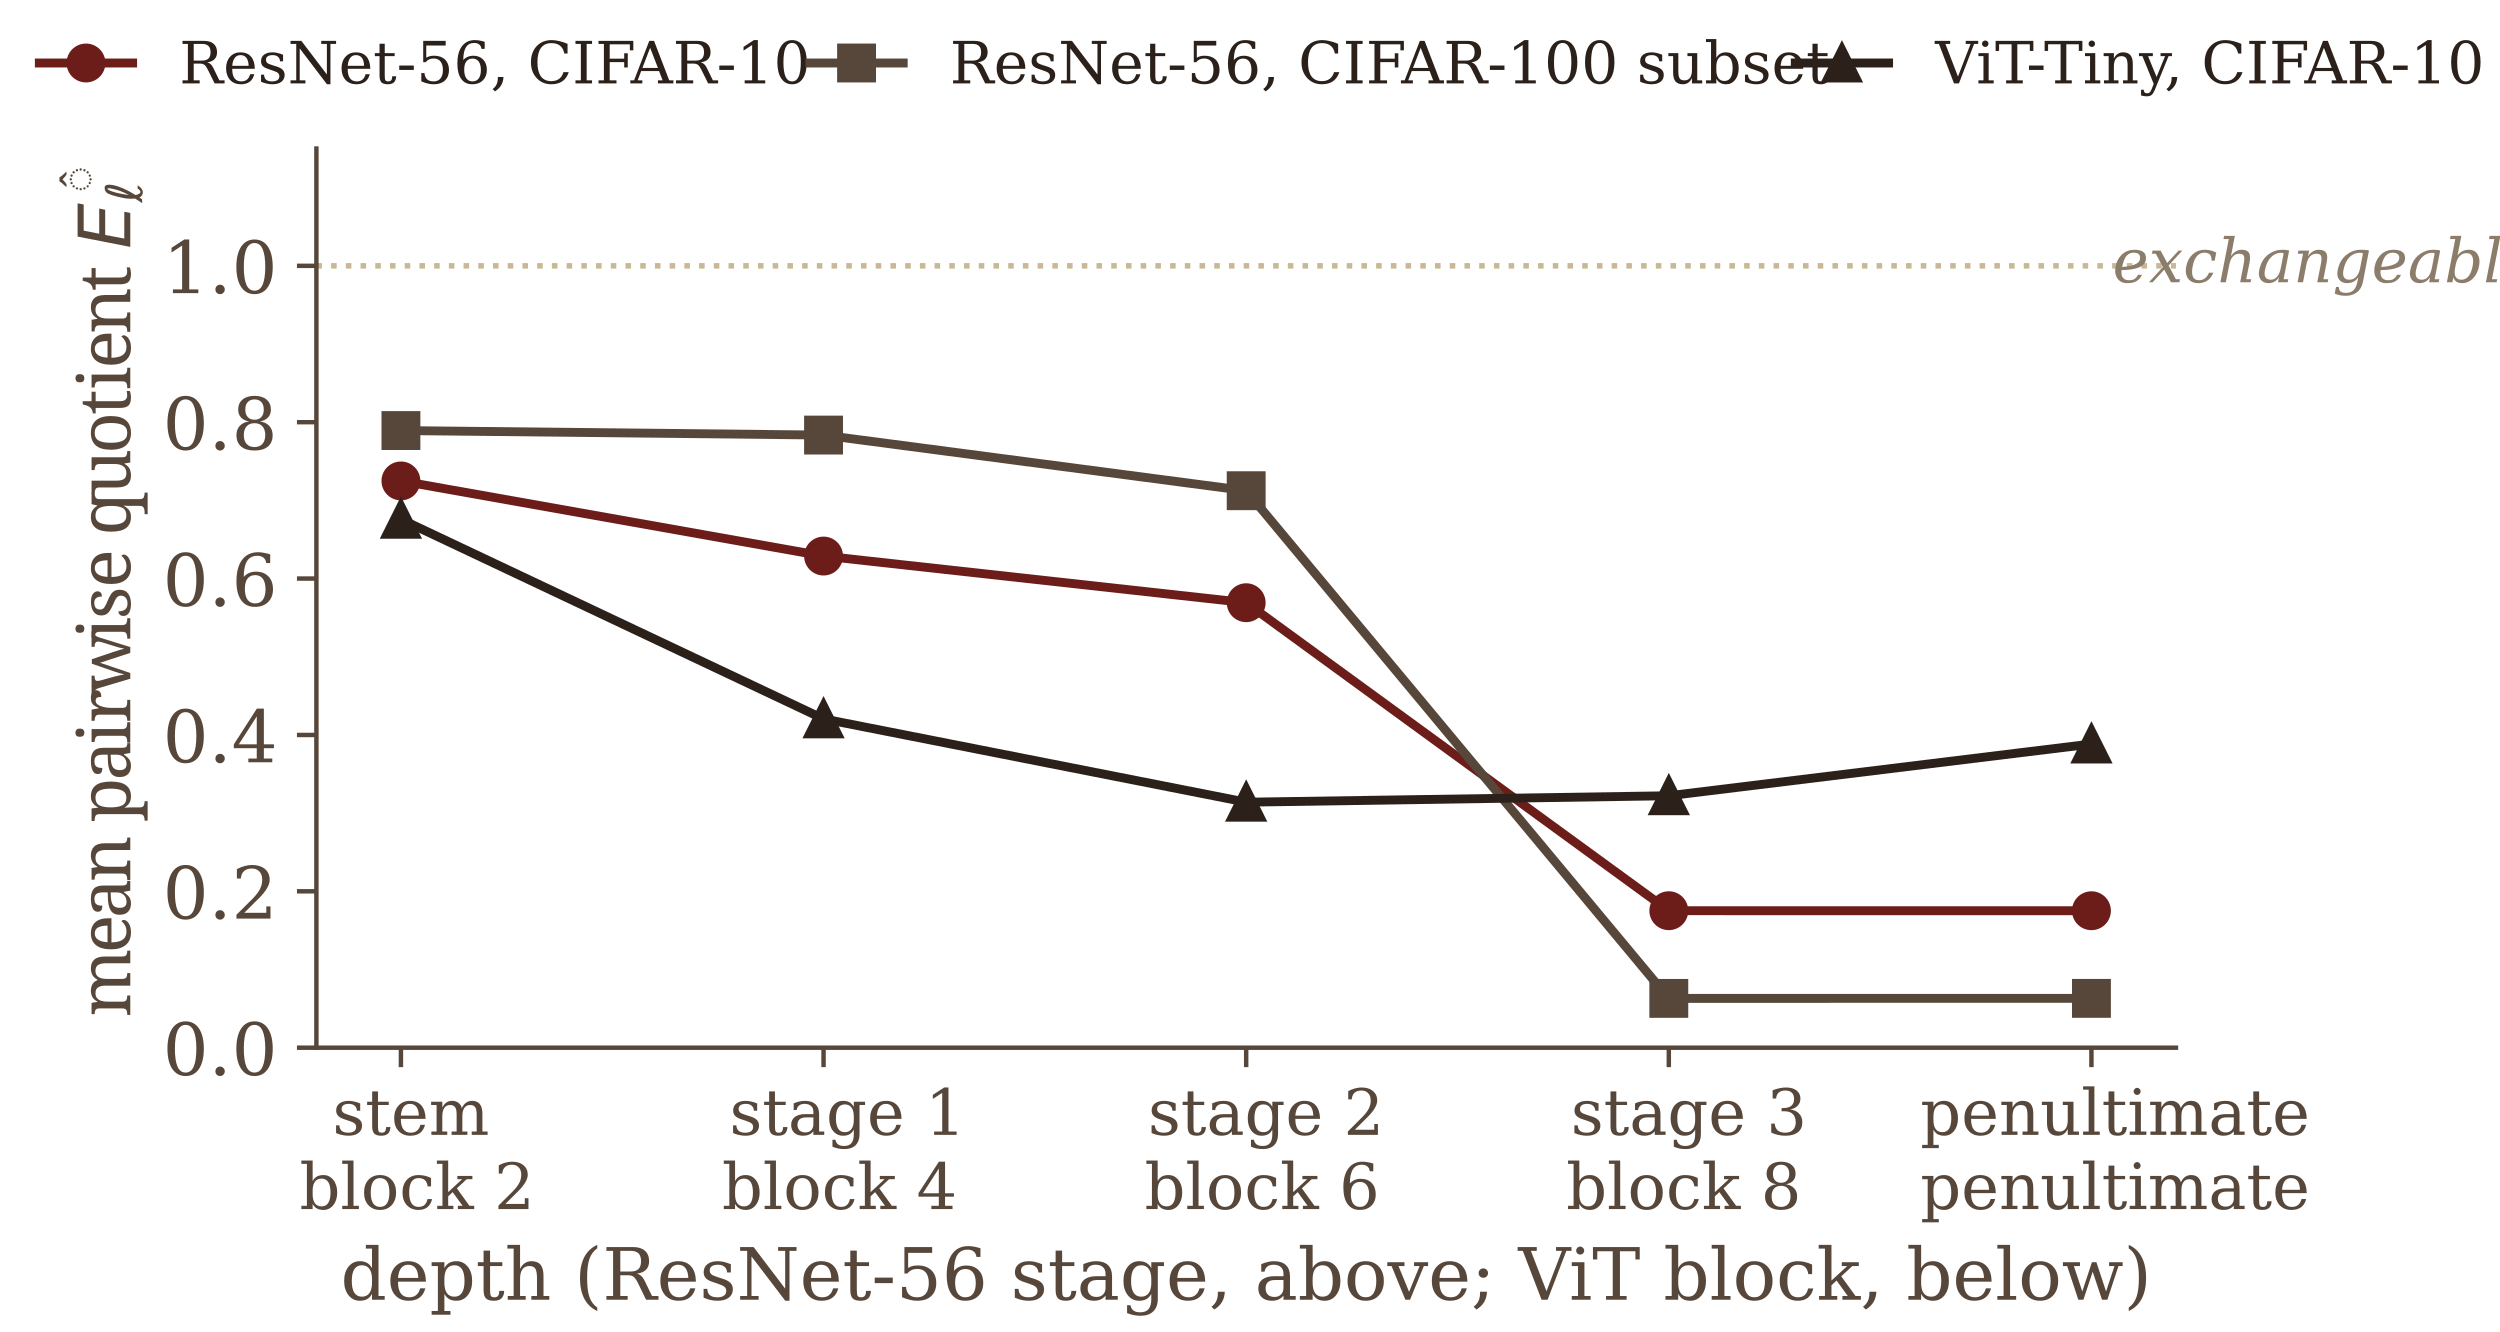
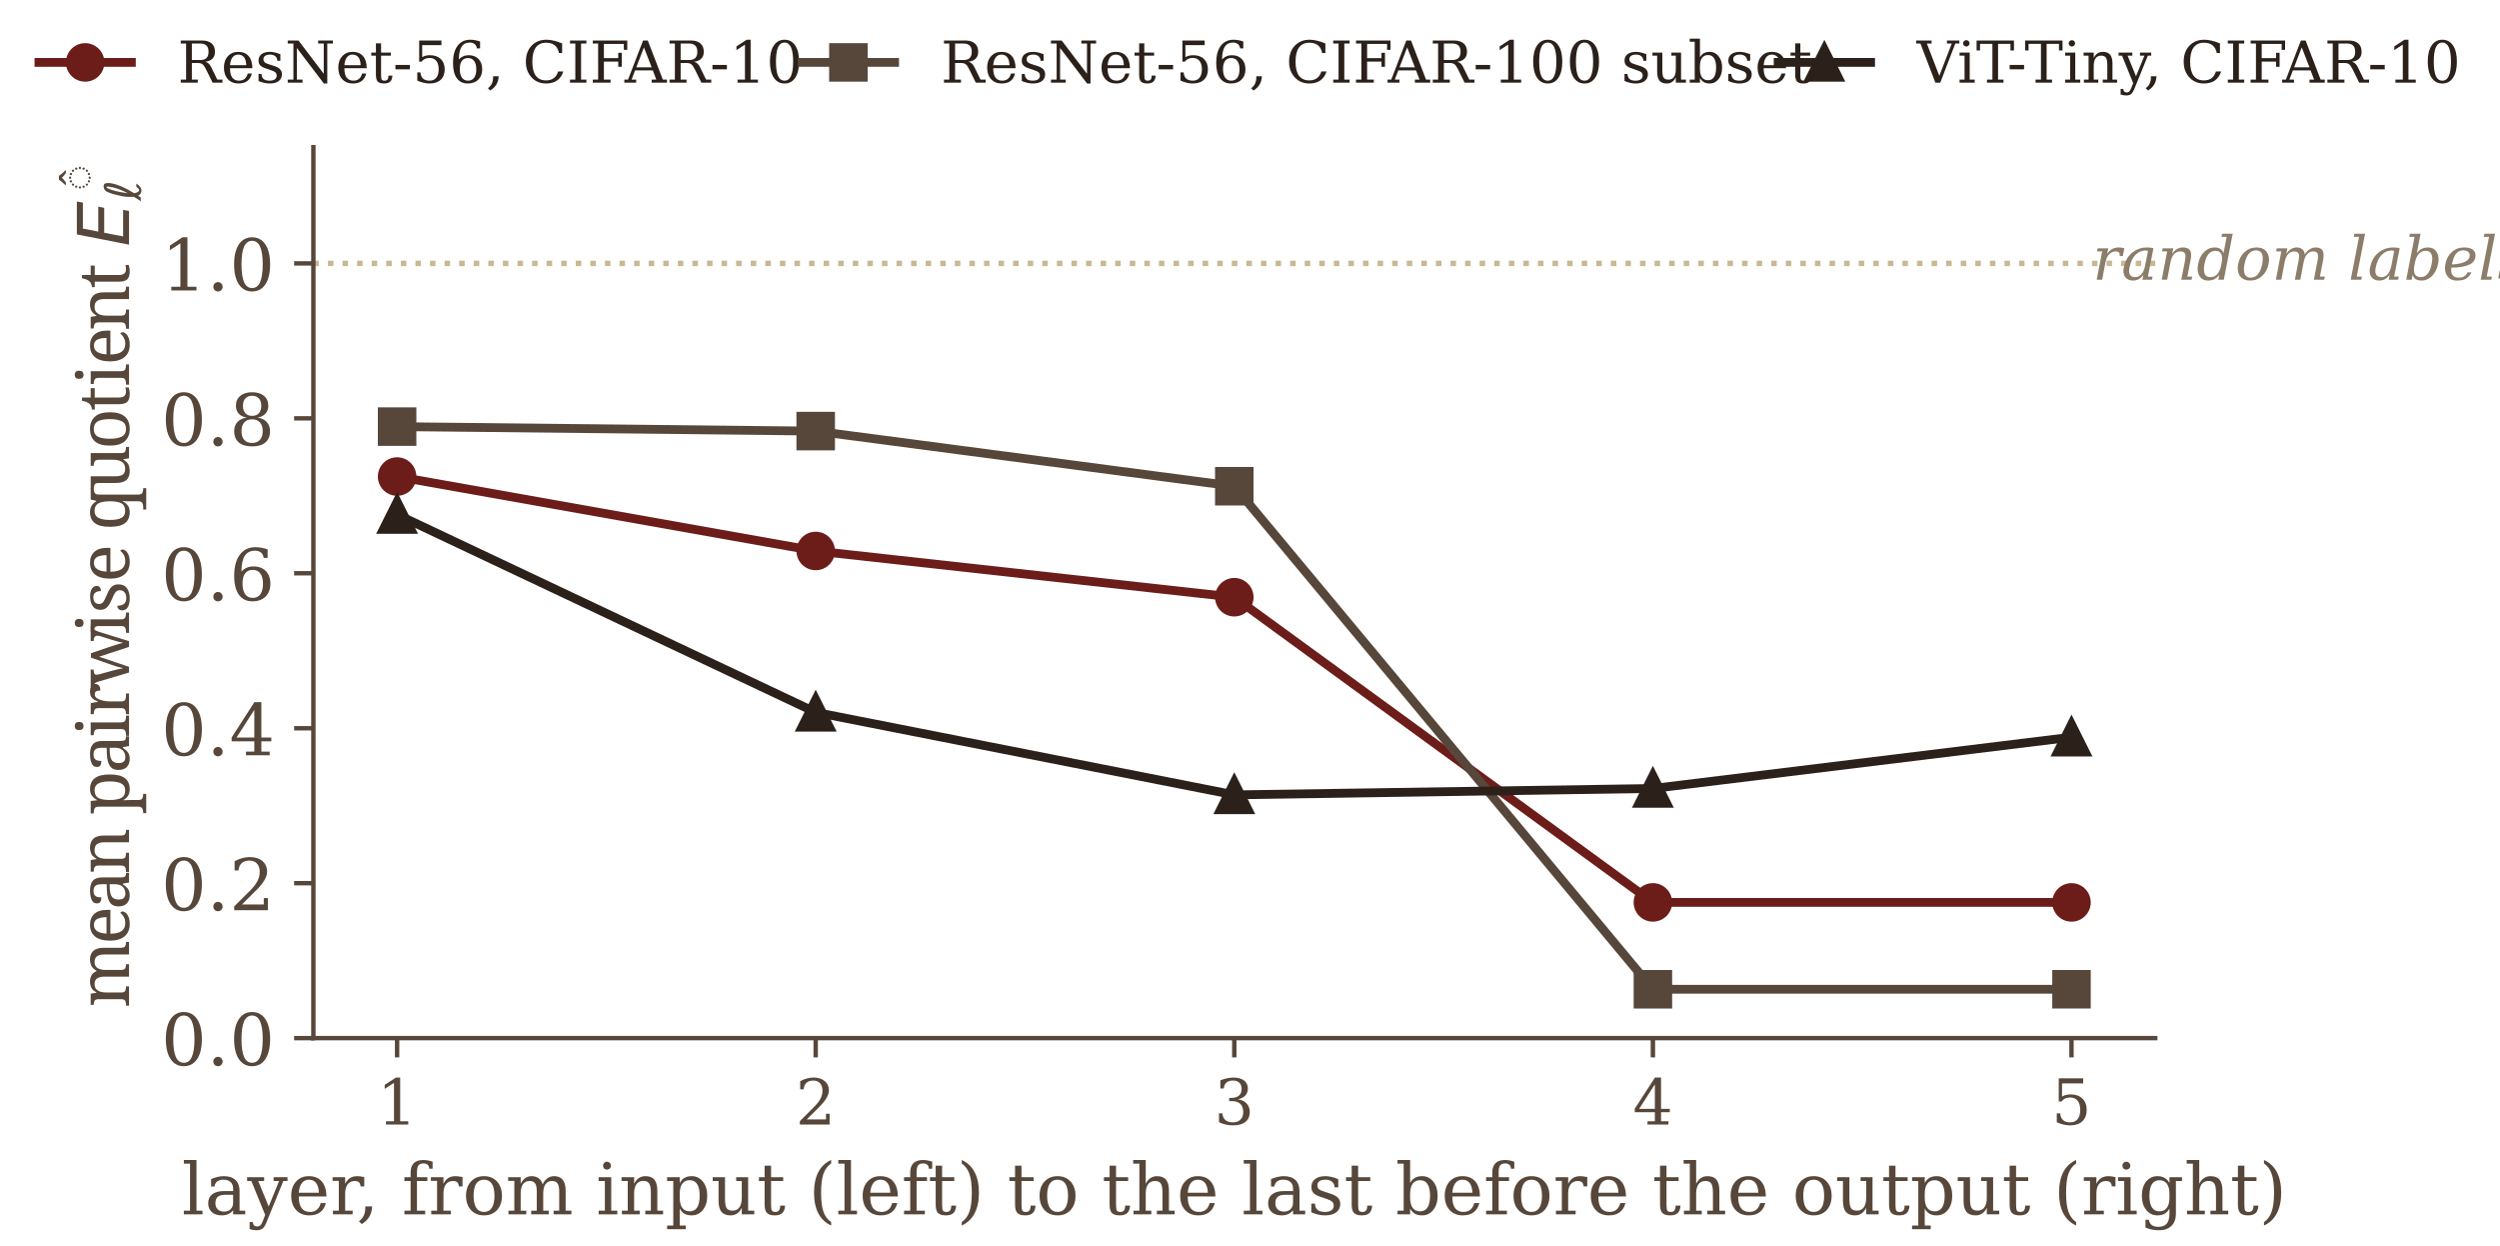
- <svg xmlns="http://www.w3.org/2000/svg" xmlns:xlink="http://www.w3.org/1999/xlink" width="450.104pt" height="239.704pt" viewBox="0 0 450.104 239.704" version="1.1">
+ <svg xmlns="http://www.w3.org/2000/svg" xmlns:xlink="http://www.w3.org/1999/xlink" width="454.255pt" height="226.349pt" viewBox="0 0 454.255 226.349" version="1.1">
  <defs>
    <style type="text/css">*{stroke-linejoin: round; stroke-linecap: butt}</style>
  </defs>
  <g id="figure_1">
    <g id="patch_1">
-       <path d="M 0 239.704  L 450.104 239.704  L 450.104 0  L 0 0  L 0 239.704  z " style="fill: none" />
+       <path d="M 0 226.349  L 454.255 226.349  L 454.255 0  L 0 0  L 0 226.349  z " style="fill: none" />
    </g>
    <g id="axes_1">
      <g id="patch_2">
        <path d="M 56.964 188.629  L 391.764 188.629  L 391.764 26.745  L 56.964 26.745  L 56.964 188.629  z " style="fill: none" />
      </g>
      <g id="matplotlib.axis_1">
        <g id="xtick_1">
          <g id="line2d_1">
            <defs>
-               <path id="m31a2b8415a" d="M 0 0  L 0 3.5  " style="stroke: #57473a; stroke-width: 0.8" />
+               <path id="mef544ec71c" d="M 0 0  L 0 3.5  " style="stroke: #57473a; stroke-width: 0.8" />
            </defs>
            <g>
-               <use xlink:href="#m31a2b8415a" x="72.183" y="188.629" style="fill: #57473a; stroke: #57473a; stroke-width: 0.8" />
+               <use xlink:href="#mef544ec71c" x="72.183" y="188.629" style="fill: #57473a; stroke: #57473a; stroke-width: 0.8" />
            </g>
          </g>
          <g id="text_1">
-             <text style="font-size: 11.5px; font-family: 'EB Garamond', 'Georgia', 'DejaVu Serif', 'Bitstream Vera Serif', 'Computer Modern Roman', 'New Century Schoolbook', 'Century Schoolbook L', 'Utopia', 'ITC Bookman', 'Bookman', 'Nimbus Roman No9 L', 'Times New Roman', 'Times', 'Palatino', 'Charter', serif; fill: #57473a" transform="translate(59.86767 204.3226)">stem</text>
-             <text style="font-size: 11.5px; font-family: 'EB Garamond', 'Georgia', 'DejaVu Serif', 'Bitstream Vera Serif', 'Computer Modern Roman', 'New Century Schoolbook', 'Century Schoolbook L', 'Utopia', 'ITC Bookman', 'Bookman', 'Nimbus Roman No9 L', 'Times New Roman', 'Times', 'Palatino', 'Charter', serif; fill: #57473a" transform="translate(53.9281 217.6833)">block 2</text>
+             <text style="font-size: 11.5px; font-family: 'EB Garamond', 'Georgia', 'DejaVu Serif', 'Bitstream Vera Serif', 'Computer Modern Roman', 'New Century Schoolbook', 'Century Schoolbook L', 'Utopia', 'ITC Bookman', 'Bookman', 'Nimbus Roman No9 L', 'Times New Roman', 'Times', 'Palatino', 'Charter', serif; text-anchor: middle; fill: #57473a" x="72.183" y="204.323" transform="rotate(-0 72.18256 204.3226)">1</text>
          </g>
        </g>
        <g id="xtick_2">
          <g id="line2d_2">
            <g>
-               <use xlink:href="#m31a2b8415a" x="148.273" y="188.629" style="fill: #57473a; stroke: #57473a; stroke-width: 0.8" />
+               <use xlink:href="#mef544ec71c" x="148.273" y="188.629" style="fill: #57473a; stroke: #57473a; stroke-width: 0.8" />
            </g>
          </g>
          <g id="text_2">
-             <text style="font-size: 11.5px; font-family: 'EB Garamond', 'Georgia', 'DejaVu Serif', 'Bitstream Vera Serif', 'Computer Modern Roman', 'New Century Schoolbook', 'Century Schoolbook L', 'Utopia', 'ITC Bookman', 'Bookman', 'Nimbus Roman No9 L', 'Times New Roman', 'Times', 'Palatino', 'Charter', serif; fill: #57473a" transform="translate(131.3406 204.3226)">stage 1</text>
-             <text style="font-size: 11.5px; font-family: 'EB Garamond', 'Georgia', 'DejaVu Serif', 'Bitstream Vera Serif', 'Computer Modern Roman', 'New Century Schoolbook', 'Century Schoolbook L', 'Utopia', 'ITC Bookman', 'Bookman', 'Nimbus Roman No9 L', 'Times New Roman', 'Times', 'Palatino', 'Charter', serif; fill: #57473a" transform="translate(129.9822 217.6833)">block 4</text>
+             <text style="font-size: 11.5px; font-family: 'EB Garamond', 'Georgia', 'DejaVu Serif', 'Bitstream Vera Serif', 'Computer Modern Roman', 'New Century Schoolbook', 'Century Schoolbook L', 'Utopia', 'ITC Bookman', 'Bookman', 'Nimbus Roman No9 L', 'Times New Roman', 'Times', 'Palatino', 'Charter', serif; text-anchor: middle; fill: #57473a" x="148.273" y="204.323" transform="rotate(-0 148.2735 204.3226)">2</text>
          </g>
        </g>
        <g id="xtick_3">
          <g id="line2d_3">
            <g>
-               <use xlink:href="#m31a2b8415a" x="224.364" y="188.629" style="fill: #57473a; stroke: #57473a; stroke-width: 0.8" />
+               <use xlink:href="#mef544ec71c" x="224.364" y="188.629" style="fill: #57473a; stroke: #57473a; stroke-width: 0.8" />
            </g>
          </g>
          <g id="text_3">
-             <text style="font-size: 11.5px; font-family: 'EB Garamond', 'Georgia', 'DejaVu Serif', 'Bitstream Vera Serif', 'Computer Modern Roman', 'New Century Schoolbook', 'Century Schoolbook L', 'Utopia', 'ITC Bookman', 'Bookman', 'Nimbus Roman No9 L', 'Times New Roman', 'Times', 'Palatino', 'Charter', serif; fill: #57473a" transform="translate(206.6903 204.3226)">stage 2</text>
-             <text style="font-size: 11.5px; font-family: 'EB Garamond', 'Georgia', 'DejaVu Serif', 'Bitstream Vera Serif', 'Computer Modern Roman', 'New Century Schoolbook', 'Century Schoolbook L', 'Utopia', 'ITC Bookman', 'Bookman', 'Nimbus Roman No9 L', 'Times New Roman', 'Times', 'Palatino', 'Charter', serif; fill: #57473a" transform="translate(206.0677 217.6833)">block 6</text>
+             <text style="font-size: 11.5px; font-family: 'EB Garamond', 'Georgia', 'DejaVu Serif', 'Bitstream Vera Serif', 'Computer Modern Roman', 'New Century Schoolbook', 'Century Schoolbook L', 'Utopia', 'ITC Bookman', 'Bookman', 'Nimbus Roman No9 L', 'Times New Roman', 'Times', 'Palatino', 'Charter', serif; text-anchor: middle; fill: #57473a" x="224.364" y="204.323" transform="rotate(-0 224.3644 204.3226)">3</text>
          </g>
        </g>
        <g id="xtick_4">
          <g id="line2d_4">
            <g>
-               <use xlink:href="#m31a2b8415a" x="300.455" y="188.629" style="fill: #57473a; stroke: #57473a; stroke-width: 0.8" />
+               <use xlink:href="#mef544ec71c" x="300.455" y="188.629" style="fill: #57473a; stroke: #57473a; stroke-width: 0.8" />
            </g>
          </g>
          <g id="text_4">
-             <text style="font-size: 11.5px; font-family: 'EB Garamond', 'Georgia', 'DejaVu Serif', 'Bitstream Vera Serif', 'Computer Modern Roman', 'New Century Schoolbook', 'Century Schoolbook L', 'Utopia', 'ITC Bookman', 'Bookman', 'Nimbus Roman No9 L', 'Times New Roman', 'Times', 'Palatino', 'Charter', serif; fill: #57473a" transform="translate(282.8208 204.3226)">stage 3</text>
-             <text style="font-size: 11.5px; font-family: 'EB Garamond', 'Georgia', 'DejaVu Serif', 'Bitstream Vera Serif', 'Computer Modern Roman', 'New Century Schoolbook', 'Century Schoolbook L', 'Utopia', 'ITC Bookman', 'Bookman', 'Nimbus Roman No9 L', 'Times New Roman', 'Times', 'Palatino', 'Charter', serif; fill: #57473a" transform="translate(281.9843 217.6833)">block 8</text>
+             <text style="font-size: 11.5px; font-family: 'EB Garamond', 'Georgia', 'DejaVu Serif', 'Bitstream Vera Serif', 'Computer Modern Roman', 'New Century Schoolbook', 'Century Schoolbook L', 'Utopia', 'ITC Bookman', 'Bookman', 'Nimbus Roman No9 L', 'Times New Roman', 'Times', 'Palatino', 'Charter', serif; text-anchor: middle; fill: #57473a" x="300.455" y="204.323" transform="rotate(-0 300.4553 204.3226)">4</text>
          </g>
        </g>
        <g id="xtick_5">
          <g id="line2d_5">
            <g>
-               <use xlink:href="#m31a2b8415a" x="376.546" y="188.629" style="fill: #57473a; stroke: #57473a; stroke-width: 0.8" />
+               <use xlink:href="#mef544ec71c" x="376.546" y="188.629" style="fill: #57473a; stroke: #57473a; stroke-width: 0.8" />
            </g>
          </g>
          <g id="text_5">
-             <text style="font-size: 11.5px; font-family: 'EB Garamond', 'Georgia', 'DejaVu Serif', 'Bitstream Vera Serif', 'Computer Modern Roman', 'New Century Schoolbook', 'Century Schoolbook L', 'Utopia', 'ITC Bookman', 'Bookman', 'Nimbus Roman No9 L', 'Times New Roman', 'Times', 'Palatino', 'Charter', serif; fill: #57473a" transform="translate(345.7361 204.3226)">penultimate</text>
-             <text style="font-size: 11.5px; font-family: 'EB Garamond', 'Georgia', 'DejaVu Serif', 'Bitstream Vera Serif', 'Computer Modern Roman', 'New Century Schoolbook', 'Century Schoolbook L', 'Utopia', 'ITC Bookman', 'Bookman', 'Nimbus Roman No9 L', 'Times New Roman', 'Times', 'Palatino', 'Charter', serif; fill: #57473a" transform="translate(345.7361 217.6833)">penultimate</text>
+             <text style="font-size: 11.5px; font-family: 'EB Garamond', 'Georgia', 'DejaVu Serif', 'Bitstream Vera Serif', 'Computer Modern Roman', 'New Century Schoolbook', 'Century Schoolbook L', 'Utopia', 'ITC Bookman', 'Bookman', 'Nimbus Roman No9 L', 'Times New Roman', 'Times', 'Palatino', 'Charter', serif; text-anchor: middle; fill: #57473a" x="376.546" y="204.323" transform="rotate(-0 376.5462 204.3226)">5</text>
          </g>
        </g>
        <g id="text_6">
-           <text style="font-size: 13px; font-family: 'EB Garamond', 'Georgia', 'DejaVu Serif', 'Bitstream Vera Serif', 'Computer Modern Roman', 'New Century Schoolbook', 'Century Schoolbook L', 'Utopia', 'ITC Bookman', 'Bookman', 'Nimbus Roman No9 L', 'Times New Roman', 'Times', 'Palatino', 'Charter', serif; text-anchor: middle; fill: #57473a" x="224.364" y="234.005" transform="rotate(-0 224.3644 234.0045)">depth  (ResNet-56 stage, above; ViT block, below)</text>
+           <text style="font-size: 13px; font-family: 'EB Garamond', 'Georgia', 'DejaVu Serif', 'Bitstream Vera Serif', 'Computer Modern Roman', 'New Century Schoolbook', 'Century Schoolbook L', 'Utopia', 'ITC Bookman', 'Bookman', 'Nimbus Roman No9 L', 'Times New Roman', 'Times', 'Palatino', 'Charter', serif; text-anchor: middle; fill: #57473a" x="224.364" y="220.65" transform="rotate(-0 224.3644 220.65)">layer, from input (left) to the last before the output (right)</text>
        </g>
      </g>
      <g id="matplotlib.axis_2">
        <g id="ytick_1">
          <g id="line2d_6">
            <defs>
-               <path id="m6b6f8aef4a" d="M 0 0  L -3.5 0  " style="stroke: #57473a; stroke-width: 0.8" />
+               <path id="m2fb2ba2aff" d="M 0 0  L -3.5 0  " style="stroke: #57473a; stroke-width: 0.8" />
            </defs>
            <g>
-               <use xlink:href="#m6b6f8aef4a" x="56.964" y="188.629" style="fill: #57473a; stroke: #57473a; stroke-width: 0.8" />
+               <use xlink:href="#m2fb2ba2aff" x="56.964" y="188.629" style="fill: #57473a; stroke: #57473a; stroke-width: 0.8" />
            </g>
          </g>
          <g id="text_7">
            <text style="font-size: 13px; font-family: 'EB Garamond', 'Georgia', 'DejaVu Serif', 'Bitstream Vera Serif', 'Computer Modern Roman', 'New Century Schoolbook', 'Century Schoolbook L', 'Utopia', 'ITC Bookman', 'Bookman', 'Nimbus Roman No9 L', 'Times New Roman', 'Times', 'Palatino', 'Charter', serif; text-anchor: end; fill: #57473a" x="49.964" y="193.543" transform="rotate(-0 49.96437 193.5429)">0.0</text>
          </g>
        </g>
        <g id="ytick_2">
          <g id="line2d_7">
            <g>
-               <use xlink:href="#m6b6f8aef4a" x="56.964" y="160.475" style="fill: #57473a; stroke: #57473a; stroke-width: 0.8" />
+               <use xlink:href="#m2fb2ba2aff" x="56.964" y="160.475" style="fill: #57473a; stroke: #57473a; stroke-width: 0.8" />
            </g>
          </g>
          <g id="text_8">
            <text style="font-size: 13px; font-family: 'EB Garamond', 'Georgia', 'DejaVu Serif', 'Bitstream Vera Serif', 'Computer Modern Roman', 'New Century Schoolbook', 'Century Schoolbook L', 'Utopia', 'ITC Bookman', 'Bookman', 'Nimbus Roman No9 L', 'Times New Roman', 'Times', 'Palatino', 'Charter', serif; text-anchor: end; fill: #57473a" x="49.964" y="165.389" transform="rotate(-0 49.96437 165.389)">0.2</text>
          </g>
        </g>
        <g id="ytick_3">
          <g id="line2d_8">
            <g>
-               <use xlink:href="#m6b6f8aef4a" x="56.964" y="132.322" style="fill: #57473a; stroke: #57473a; stroke-width: 0.8" />
+               <use xlink:href="#m2fb2ba2aff" x="56.964" y="132.322" style="fill: #57473a; stroke: #57473a; stroke-width: 0.8" />
            </g>
          </g>
          <g id="text_9">
            <text style="font-size: 13px; font-family: 'EB Garamond', 'Georgia', 'DejaVu Serif', 'Bitstream Vera Serif', 'Computer Modern Roman', 'New Century Schoolbook', 'Century Schoolbook L', 'Utopia', 'ITC Bookman', 'Bookman', 'Nimbus Roman No9 L', 'Times New Roman', 'Times', 'Palatino', 'Charter', serif; text-anchor: end; fill: #57473a" x="49.964" y="137.235" transform="rotate(-0 49.96437 137.2352)">0.4</text>
          </g>
        </g>
        <g id="ytick_4">
          <g id="line2d_9">
            <g>
-               <use xlink:href="#m6b6f8aef4a" x="56.964" y="104.168" style="fill: #57473a; stroke: #57473a; stroke-width: 0.8" />
+               <use xlink:href="#m2fb2ba2aff" x="56.964" y="104.168" style="fill: #57473a; stroke: #57473a; stroke-width: 0.8" />
            </g>
          </g>
          <g id="text_10">
            <text style="font-size: 13px; font-family: 'EB Garamond', 'Georgia', 'DejaVu Serif', 'Bitstream Vera Serif', 'Computer Modern Roman', 'New Century Schoolbook', 'Century Schoolbook L', 'Utopia', 'ITC Bookman', 'Bookman', 'Nimbus Roman No9 L', 'Times New Roman', 'Times', 'Palatino', 'Charter', serif; text-anchor: end; fill: #57473a" x="49.964" y="109.081" transform="rotate(-0 49.96437 109.0813)">0.6</text>
          </g>
        </g>
        <g id="ytick_5">
          <g id="line2d_10">
            <g>
-               <use xlink:href="#m6b6f8aef4a" x="56.964" y="76.014" style="fill: #57473a; stroke: #57473a; stroke-width: 0.8" />
+               <use xlink:href="#m2fb2ba2aff" x="56.964" y="76.014" style="fill: #57473a; stroke: #57473a; stroke-width: 0.8" />
            </g>
          </g>
          <g id="text_11">
            <text style="font-size: 13px; font-family: 'EB Garamond', 'Georgia', 'DejaVu Serif', 'Bitstream Vera Serif', 'Computer Modern Roman', 'New Century Schoolbook', 'Century Schoolbook L', 'Utopia', 'ITC Bookman', 'Bookman', 'Nimbus Roman No9 L', 'Times New Roman', 'Times', 'Palatino', 'Charter', serif; text-anchor: end; fill: #57473a" x="49.964" y="80.927" transform="rotate(-0 49.96437 80.92741)">0.8</text>
          </g>
        </g>
        <g id="ytick_6">
          <g id="line2d_11">
            <g>
-               <use xlink:href="#m6b6f8aef4a" x="56.964" y="47.86" style="fill: #57473a; stroke: #57473a; stroke-width: 0.8" />
+               <use xlink:href="#m2fb2ba2aff" x="56.964" y="47.86" style="fill: #57473a; stroke: #57473a; stroke-width: 0.8" />
            </g>
          </g>
          <g id="text_12">
            <text style="font-size: 13px; font-family: 'EB Garamond', 'Georgia', 'DejaVu Serif', 'Bitstream Vera Serif', 'Computer Modern Roman', 'New Century Schoolbook', 'Century Schoolbook L', 'Utopia', 'ITC Bookman', 'Bookman', 'Nimbus Roman No9 L', 'Times New Roman', 'Times', 'Palatino', 'Charter', serif; text-anchor: end; fill: #57473a" x="49.964" y="52.774" transform="rotate(-0 49.96437 52.77353)">1.0</text>
          </g>
        </g>
        <g id="text_13">
          <g style="fill: #57473a" transform="translate(23.64297 183.0869) rotate(-90)">
            <text>
              <tspan x="0" y="-0.188" style="font-size: 13px; font-family: 'Georgia'; fill: #57473a">m</tspan>
              <tspan x="11.451" y="-0.188" style="font-size: 13px; font-family: 'Georgia'; fill: #57473a">e</tspan>
              <tspan x="17.735" y="-0.188" style="font-size: 13px; font-family: 'Georgia'; fill: #57473a">a</tspan>
              <tspan x="24.286" y="-0.188" style="font-size: 13px; font-family: 'Georgia'; fill: #57473a">n</tspan>
              <tspan x="31.967" y="-0.188" style="font-size: 13px; font-family: 'Georgia'; fill: #57473a"> </tspan>
              <tspan x="35.103" y="-0.188" style="font-size: 13px; font-family: 'Georgia'; fill: #57473a">p</tspan>
              <tspan x="42.529" y="-0.188" style="font-size: 13px; font-family: 'Georgia'; fill: #57473a">a</tspan>
              <tspan x="49.08" y="-0.188" style="font-size: 13px; font-family: 'Georgia'; fill: #57473a">i</tspan>
              <tspan x="52.889" y="-0.188" style="font-size: 13px; font-family: 'Georgia'; fill: #57473a">r</tspan>
              <tspan x="58.214" y="-0.188" style="font-size: 13px; font-family: 'Georgia'; fill: #57473a">w</tspan>
              <tspan x="67.799" y="-0.188" style="font-size: 13px; font-family: 'Georgia'; fill: #57473a">i</tspan>
              <tspan x="71.608" y="-0.188" style="font-size: 13px; font-family: 'Georgia'; fill: #57473a">s</tspan>
              <tspan x="77.226" y="-0.188" style="font-size: 13px; font-family: 'Georgia'; fill: #57473a">e</tspan>
              <tspan x="83.51" y="-0.188" style="font-size: 13px; font-family: 'Georgia'; fill: #57473a"> </tspan>
              <tspan x="86.646" y="-0.188" style="font-size: 13px; font-family: 'Georgia'; fill: #57473a">q</tspan>
              <tspan x="93.92" y="-0.188" style="font-size: 13px; font-family: 'Georgia'; fill: #57473a">u</tspan>
              <tspan x="101.397" y="-0.188" style="font-size: 13px; font-family: 'Georgia'; fill: #57473a">o</tspan>
              <tspan x="108.405" y="-0.188" style="font-size: 13px; font-family: 'Georgia'; fill: #57473a">t</tspan>
              <tspan x="112.893" y="-0.188" style="font-size: 13px; font-family: 'Georgia'; fill: #57473a">i</tspan>
              <tspan x="116.702" y="-0.188" style="font-size: 13px; font-family: 'Georgia'; fill: #57473a">e</tspan>
              <tspan x="122.986" y="-0.188" style="font-size: 13px; font-family: 'Georgia'; fill: #57473a">n</tspan>
              <tspan x="130.667" y="-0.188" style="font-size: 13px; font-family: 'Georgia'; fill: #57473a">t</tspan>
              <tspan x="135.154" y="-0.188" style="font-size: 13px; font-family: 'Georgia'; fill: #57473a"> </tspan>
              <tspan x="148.435" y="-6.797" style="font-size: 7.991px; font-family: 'STIXSizeTwoSym'; fill: #57473a">̂</tspan>
              <tspan x="138.29" y="-0.188" style="font-style: oblique; font-size: 13px; font-family: 'DejaVu Sans'; fill: #57473a">E</tspan>
              <tspan x="146.628" y="1.945" style="font-style: oblique; font-size: 9.1px; font-family: 'DejaVu Sans'; fill: #57473a">ℓ</tspan>
            </text>
          </g>
        </g>
      </g>
      <g id="line2d_12">
-         <path d="M 72.183 86.589  L 148.273 100.113  L 224.364 108.514  L 300.455 163.967  L 376.546 163.971  " clip-path="url(#p5e856e27ac)" style="fill: none; stroke: #6c1d1a; stroke-width: 1.6; stroke-linecap: square" />
+         <path d="M 72.183 86.589  L 148.273 100.113  L 224.364 108.514  L 300.455 163.967  L 376.546 163.971  " clip-path="url(#pa38f5ae657)" style="fill: none; stroke: #6c1d1a; stroke-width: 1.6; stroke-linecap: square" />
        <defs>
-           <path id="m8533d78e5b" d="M 0 3  C 0.796 3 1.559 2.684 2.121 2.121  C 2.684 1.559 3 0.796 3 0  C 3 -0.796 2.684 -1.559 2.121 -2.121  C 1.559 -2.684 0.796 -3 0 -3  C -0.796 -3 -1.559 -2.684 -2.121 -2.121  C -2.684 -1.559 -3 -0.796 -3 0  C -3 0.796 -2.684 1.559 -2.121 2.121  C -1.559 2.684 -0.796 3 0 3  z " style="stroke: #6c1d1a" />
+           <path id="m9b2ef0ce62" d="M 0 3  C 0.796 3 1.559 2.684 2.121 2.121  C 2.684 1.559 3 0.796 3 0  C 3 -0.796 2.684 -1.559 2.121 -2.121  C 1.559 -2.684 0.796 -3 0 -3  C -0.796 -3 -1.559 -2.684 -2.121 -2.121  C -2.684 -1.559 -3 -0.796 -3 0  C -3 0.796 -2.684 1.559 -2.121 2.121  C -1.559 2.684 -0.796 3 0 3  z " style="stroke: #6c1d1a" />
        </defs>
-         <g clip-path="url(#p5e856e27ac)">
-           <use xlink:href="#m8533d78e5b" x="72.183" y="86.589" style="fill: #6c1d1a; stroke: #6c1d1a" />
-           <use xlink:href="#m8533d78e5b" x="148.273" y="100.113" style="fill: #6c1d1a; stroke: #6c1d1a" />
-           <use xlink:href="#m8533d78e5b" x="224.364" y="108.514" style="fill: #6c1d1a; stroke: #6c1d1a" />
-           <use xlink:href="#m8533d78e5b" x="300.455" y="163.967" style="fill: #6c1d1a; stroke: #6c1d1a" />
-           <use xlink:href="#m8533d78e5b" x="376.546" y="163.971" style="fill: #6c1d1a; stroke: #6c1d1a" />
+         <g clip-path="url(#pa38f5ae657)">
+           <use xlink:href="#m9b2ef0ce62" x="72.183" y="86.589" style="fill: #6c1d1a; stroke: #6c1d1a" />
+           <use xlink:href="#m9b2ef0ce62" x="148.273" y="100.113" style="fill: #6c1d1a; stroke: #6c1d1a" />
+           <use xlink:href="#m9b2ef0ce62" x="224.364" y="108.514" style="fill: #6c1d1a; stroke: #6c1d1a" />
+           <use xlink:href="#m9b2ef0ce62" x="300.455" y="163.967" style="fill: #6c1d1a; stroke: #6c1d1a" />
+           <use xlink:href="#m9b2ef0ce62" x="376.546" y="163.971" style="fill: #6c1d1a; stroke: #6c1d1a" />
        </g>
      </g>
      <g id="line2d_13">
-         <path d="M 72.183 77.517  L 148.273 78.331  L 224.364 88.348  L 300.455 179.753  L 376.546 179.748  " clip-path="url(#p5e856e27ac)" style="fill: none; stroke: #57473a; stroke-width: 1.6; stroke-linecap: square" />
+         <path d="M 72.183 77.517  L 148.273 78.331  L 224.364 88.348  L 300.455 179.753  L 376.546 179.748  " clip-path="url(#pa38f5ae657)" style="fill: none; stroke: #57473a; stroke-width: 1.6; stroke-linecap: square" />
        <defs>
-           <path id="meff92fdd84" d="M -3 3  L 3 3  L 3 -3  L -3 -3  z " style="stroke: #57473a; stroke-linejoin: miter" />
+           <path id="m5e639c6016" d="M -3 3  L 3 3  L 3 -3  L -3 -3  z " style="stroke: #57473a; stroke-linejoin: miter" />
        </defs>
-         <g clip-path="url(#p5e856e27ac)">
-           <use xlink:href="#meff92fdd84" x="72.183" y="77.517" style="fill: #57473a; stroke: #57473a; stroke-linejoin: miter" />
-           <use xlink:href="#meff92fdd84" x="148.273" y="78.331" style="fill: #57473a; stroke: #57473a; stroke-linejoin: miter" />
-           <use xlink:href="#meff92fdd84" x="224.364" y="88.348" style="fill: #57473a; stroke: #57473a; stroke-linejoin: miter" />
-           <use xlink:href="#meff92fdd84" x="300.455" y="179.753" style="fill: #57473a; stroke: #57473a; stroke-linejoin: miter" />
-           <use xlink:href="#meff92fdd84" x="376.546" y="179.748" style="fill: #57473a; stroke: #57473a; stroke-linejoin: miter" />
+         <g clip-path="url(#pa38f5ae657)">
+           <use xlink:href="#m5e639c6016" x="72.183" y="77.517" style="fill: #57473a; stroke: #57473a; stroke-linejoin: miter" />
+           <use xlink:href="#m5e639c6016" x="148.273" y="78.331" style="fill: #57473a; stroke: #57473a; stroke-linejoin: miter" />
+           <use xlink:href="#m5e639c6016" x="224.364" y="88.348" style="fill: #57473a; stroke: #57473a; stroke-linejoin: miter" />
+           <use xlink:href="#m5e639c6016" x="300.455" y="179.753" style="fill: #57473a; stroke: #57473a; stroke-linejoin: miter" />
+           <use xlink:href="#m5e639c6016" x="376.546" y="179.748" style="fill: #57473a; stroke: #57473a; stroke-linejoin: miter" />
        </g>
      </g>
      <g id="line2d_14">
-         <path d="M 72.183 93.491  L 148.273 129.434  L 224.364 144.429  L 300.455 143.269  L 376.546 133.95  " clip-path="url(#p5e856e27ac)" style="fill: none; stroke: #2b211a; stroke-width: 1.6; stroke-linecap: square" />
+         <path d="M 72.183 93.491  L 148.273 129.434  L 224.364 144.429  L 300.455 143.269  L 376.546 133.95  " clip-path="url(#pa38f5ae657)" style="fill: none; stroke: #2b211a; stroke-width: 1.6; stroke-linecap: square" />
        <defs>
-           <path id="m9640cda930" d="M 0 -3  L -3 3  L 3 3  z " style="stroke: #2b211a; stroke-linejoin: miter" />
+           <path id="m498f29cacd" d="M 0 -3  L -3 3  L 3 3  z " style="stroke: #2b211a; stroke-linejoin: miter" />
        </defs>
-         <g clip-path="url(#p5e856e27ac)">
-           <use xlink:href="#m9640cda930" x="72.183" y="93.491" style="fill: #2b211a; stroke: #2b211a; stroke-linejoin: miter" />
-           <use xlink:href="#m9640cda930" x="148.273" y="129.434" style="fill: #2b211a; stroke: #2b211a; stroke-linejoin: miter" />
-           <use xlink:href="#m9640cda930" x="224.364" y="144.429" style="fill: #2b211a; stroke: #2b211a; stroke-linejoin: miter" />
-           <use xlink:href="#m9640cda930" x="300.455" y="143.269" style="fill: #2b211a; stroke: #2b211a; stroke-linejoin: miter" />
-           <use xlink:href="#m9640cda930" x="376.546" y="133.95" style="fill: #2b211a; stroke: #2b211a; stroke-linejoin: miter" />
+         <g clip-path="url(#pa38f5ae657)">
+           <use xlink:href="#m498f29cacd" x="72.183" y="93.491" style="fill: #2b211a; stroke: #2b211a; stroke-linejoin: miter" />
+           <use xlink:href="#m498f29cacd" x="148.273" y="129.434" style="fill: #2b211a; stroke: #2b211a; stroke-linejoin: miter" />
+           <use xlink:href="#m498f29cacd" x="224.364" y="144.429" style="fill: #2b211a; stroke: #2b211a; stroke-linejoin: miter" />
+           <use xlink:href="#m498f29cacd" x="300.455" y="143.269" style="fill: #2b211a; stroke: #2b211a; stroke-linejoin: miter" />
+           <use xlink:href="#m498f29cacd" x="376.546" y="133.95" style="fill: #2b211a; stroke: #2b211a; stroke-linejoin: miter" />
        </g>
      </g>
      <g id="line2d_15">
-         <path d="M 56.964 47.86  L 391.764 47.86  " clip-path="url(#p5e856e27ac)" style="fill: none; stroke-dasharray: 1,1.65; stroke-dashoffset: 0; stroke: #c8b894" />
+         <path d="M 56.964 47.86  L 391.764 47.86  " clip-path="url(#pa38f5ae657)" style="fill: none; stroke-dasharray: 1,1.65; stroke-dashoffset: 0; stroke: #c8b894" />
      </g>
      <g id="patch_3">
        <path d="M 56.964 188.629  L 56.964 26.745  " style="fill: none; stroke: #57473a; stroke-width: 0.8; stroke-linejoin: miter; stroke-linecap: square" />
      </g>
      <g id="patch_4">
        <path d="M 56.964 188.629  L 391.764 188.629  " style="fill: none; stroke: #57473a; stroke-width: 0.8; stroke-linejoin: miter; stroke-linecap: square" />
      </g>
      <g id="text_14">
-         <text style="font-style: italic; font-size: 11px; font-family: 'EB Garamond', 'Georgia', 'DejaVu Serif', 'Bitstream Vera Serif', 'Computer Modern Roman', 'New Century Schoolbook', 'Century Schoolbook L', 'Utopia', 'ITC Bookman', 'Bookman', 'Nimbus Roman No9 L', 'Times New Roman', 'Times', 'Palatino', 'Charter', serif; text-anchor: start; fill: #8c7d6a" x="380.351" y="50.825" transform="rotate(-0 380.3507 50.82478)">exchangeable</text>
+         <text style="font-style: italic; font-size: 11px; font-family: 'EB Garamond', 'Georgia', 'DejaVu Serif', 'Bitstream Vera Serif', 'Computer Modern Roman', 'New Century Schoolbook', 'Century Schoolbook L', 'Utopia', 'ITC Bookman', 'Bookman', 'Nimbus Roman No9 L', 'Times New Roman', 'Times', 'Palatino', 'Charter', serif; text-anchor: start; fill: #8c7d6a" x="380.351" y="50.825" transform="rotate(-0 380.3507 50.82478)">random labels</text>
      </g>
      <g id="legend_1">
        <g id="line2d_16">
          <path d="M 7.08 11.342  L 15.48 11.342  L 23.88 11.342  " style="fill: none; stroke: #6c1d1a; stroke-width: 1.6; stroke-linecap: square" />
          <g>
-             <use xlink:href="#m8533d78e5b" x="15.48" y="11.342" style="fill: #6c1d1a; stroke: #6c1d1a" />
+             <use xlink:href="#m9b2ef0ce62" x="15.48" y="11.342" style="fill: #6c1d1a; stroke: #6c1d1a" />
          </g>
        </g>
        <g id="text_15">
          <text style="font-size: 10.5px; font-family: 'EB Garamond', 'Georgia', 'DejaVu Serif', 'Bitstream Vera Serif', 'Computer Modern Roman', 'New Century Schoolbook', 'Century Schoolbook L', 'Utopia', 'ITC Bookman', 'Bookman', 'Nimbus Roman No9 L', 'Times New Roman', 'Times', 'Palatino', 'Charter', serif; text-anchor: start; fill: #2b211a" x="32.28" y="15.017" transform="rotate(-0 32.28 15.01734)">ResNet-56, CIFAR-10</text>
        </g>
        <g id="line2d_17">
          <path d="M 145.816 11.342  L 154.216 11.342  L 162.616 11.342  " style="fill: none; stroke: #57473a; stroke-width: 1.6; stroke-linecap: square" />
          <g>
-             <use xlink:href="#meff92fdd84" x="154.216" y="11.342" style="fill: #57473a; stroke: #57473a; stroke-linejoin: miter" />
+             <use xlink:href="#m5e639c6016" x="154.216" y="11.342" style="fill: #57473a; stroke: #57473a; stroke-linejoin: miter" />
          </g>
        </g>
        <g id="text_16">
          <text style="font-size: 10.5px; font-family: 'EB Garamond', 'Georgia', 'DejaVu Serif', 'Bitstream Vera Serif', 'Computer Modern Roman', 'New Century Schoolbook', 'Century Schoolbook L', 'Utopia', 'ITC Bookman', 'Bookman', 'Nimbus Roman No9 L', 'Times New Roman', 'Times', 'Palatino', 'Charter', serif; text-anchor: start; fill: #2b211a" x="171.016" y="15.017" transform="rotate(-0 171.0162 15.01734)">ResNet-56, CIFAR-100 subset</text>
        </g>
        <g id="line2d_18">
          <path d="M 323.225 11.342  L 331.625 11.342  L 340.025 11.342  " style="fill: none; stroke: #2b211a; stroke-width: 1.6; stroke-linecap: square" />
          <g>
-             <use xlink:href="#m9640cda930" x="331.625" y="11.342" style="fill: #2b211a; stroke: #2b211a; stroke-linejoin: miter" />
+             <use xlink:href="#m498f29cacd" x="331.625" y="11.342" style="fill: #2b211a; stroke: #2b211a; stroke-linejoin: miter" />
          </g>
        </g>
        <g id="text_17">
          <text style="font-size: 10.5px; font-family: 'EB Garamond', 'Georgia', 'DejaVu Serif', 'Bitstream Vera Serif', 'Computer Modern Roman', 'New Century Schoolbook', 'Century Schoolbook L', 'Utopia', 'ITC Bookman', 'Bookman', 'Nimbus Roman No9 L', 'Times New Roman', 'Times', 'Palatino', 'Charter', serif; text-anchor: start; fill: #2b211a" x="348.425" y="15.017" transform="rotate(-0 348.4252 15.01734)">ViT-Tiny, CIFAR-10</text>
        </g>
      </g>
    </g>
  </g>
  <defs>
-     <clipPath id="p5e856e27ac">
+     <clipPath id="pa38f5ae657">
      <rect x="56.964" y="26.745" width="334.8" height="161.885" />
    </clipPath>
  </defs>
</svg>
